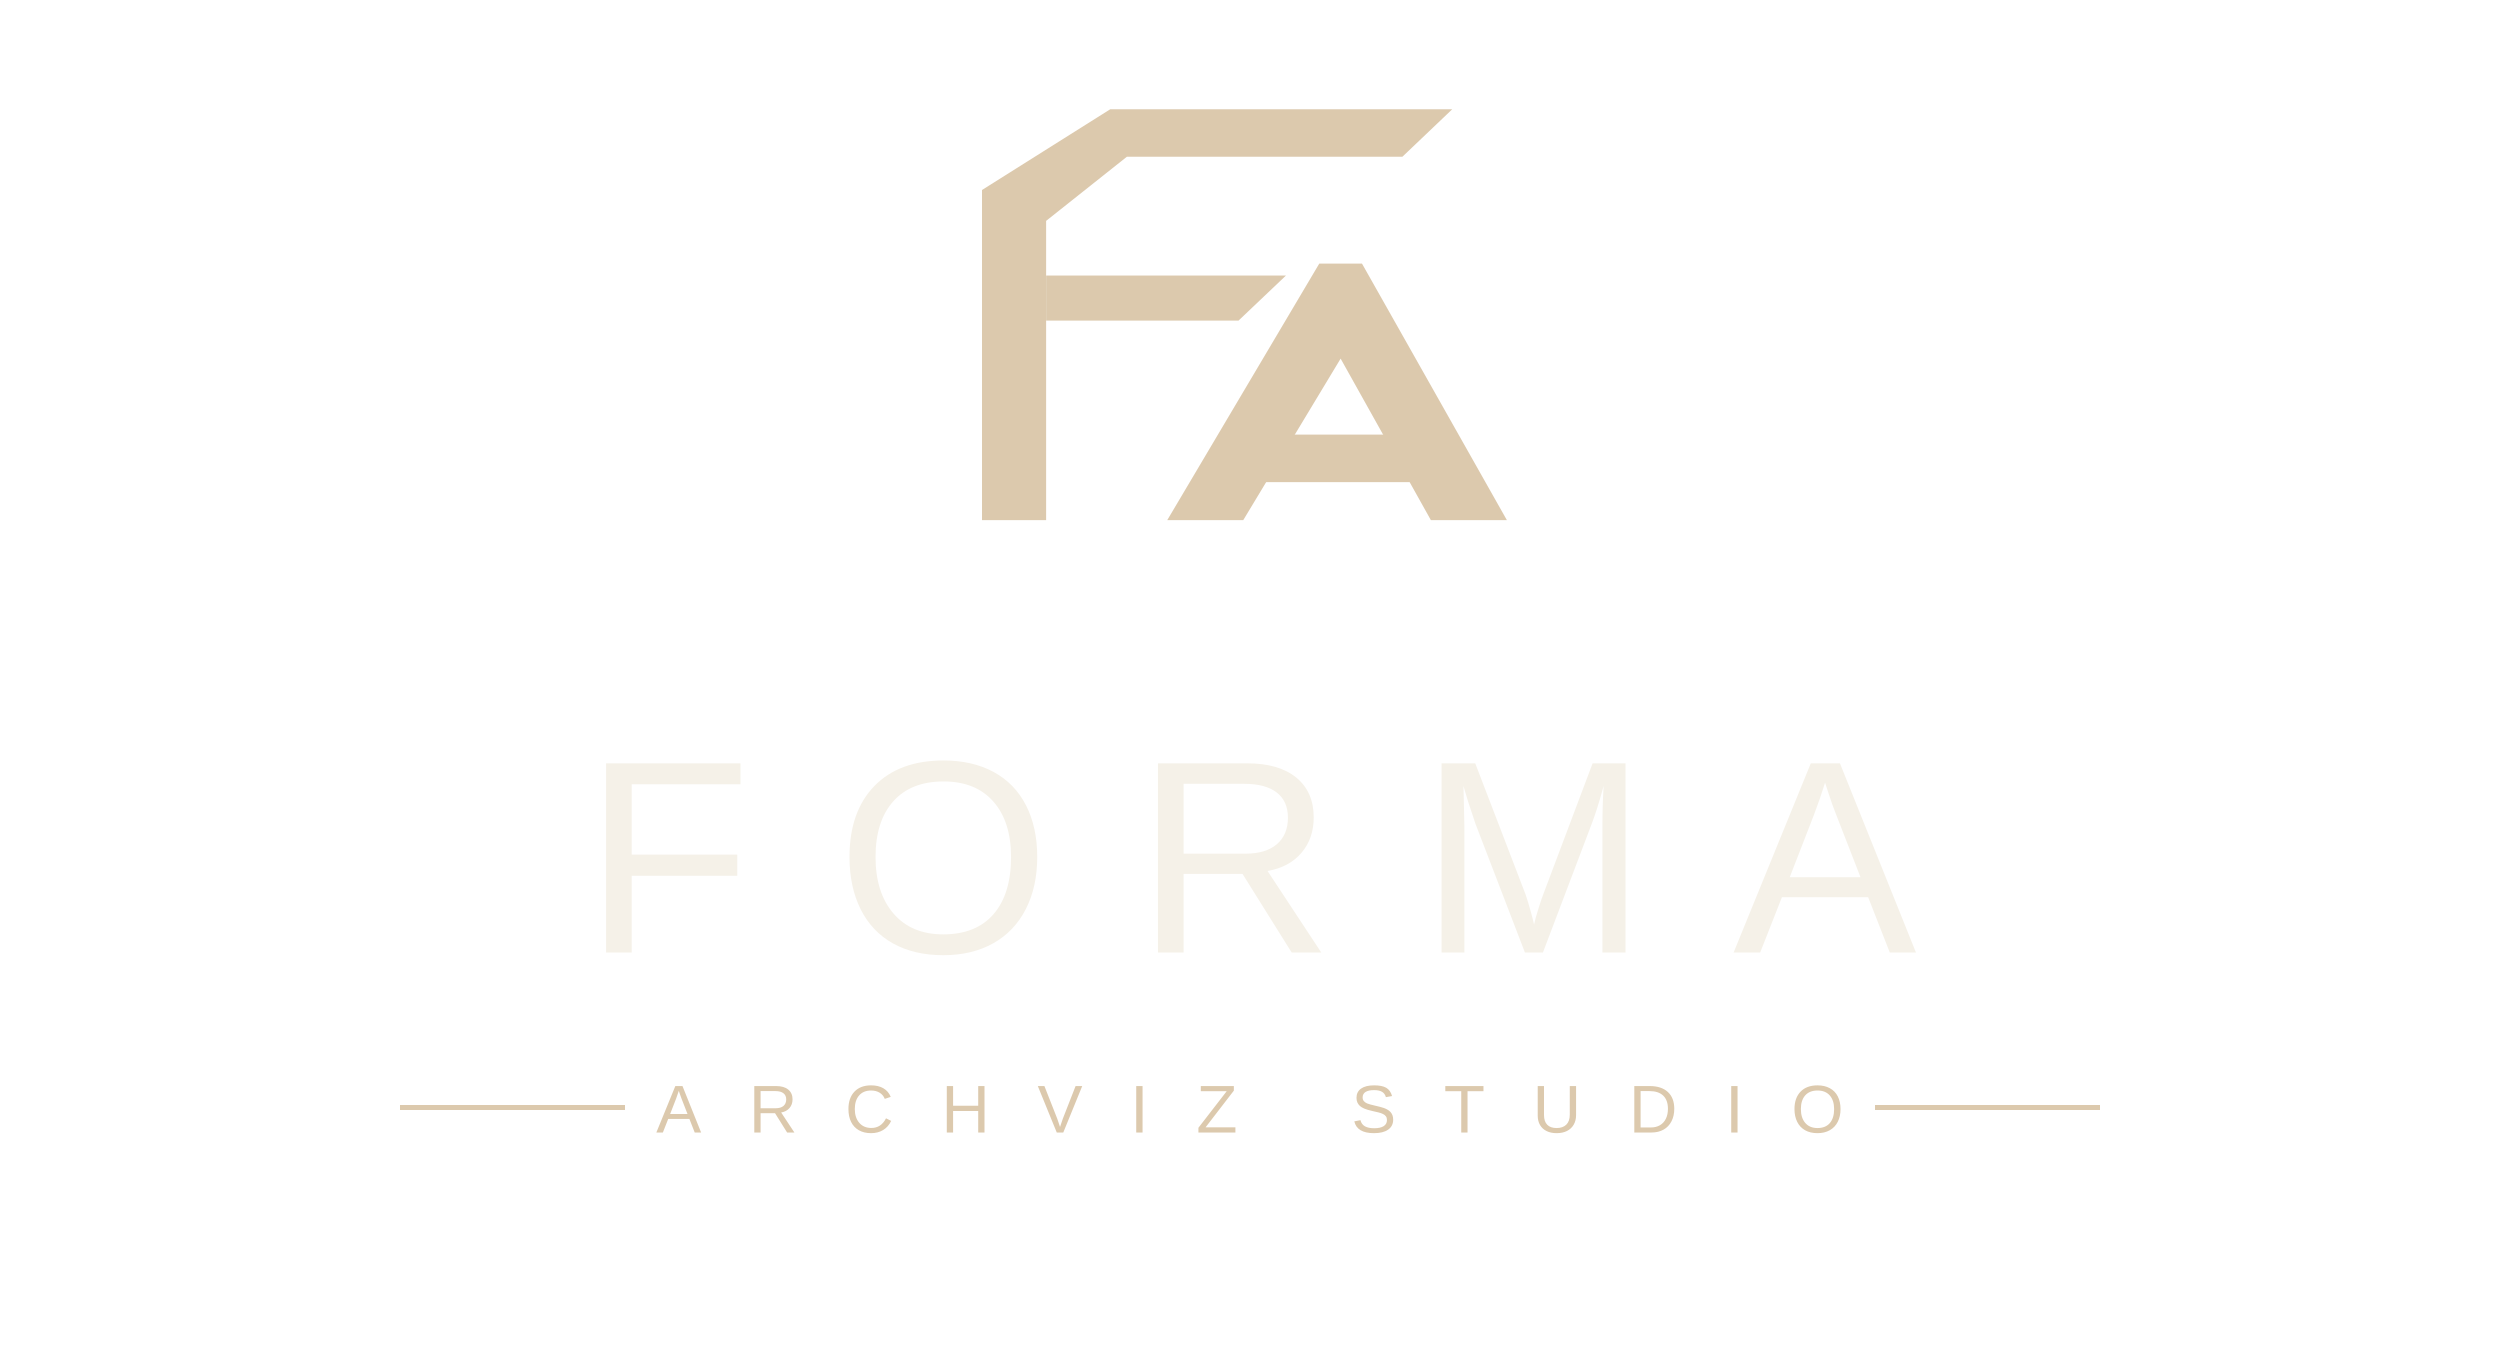
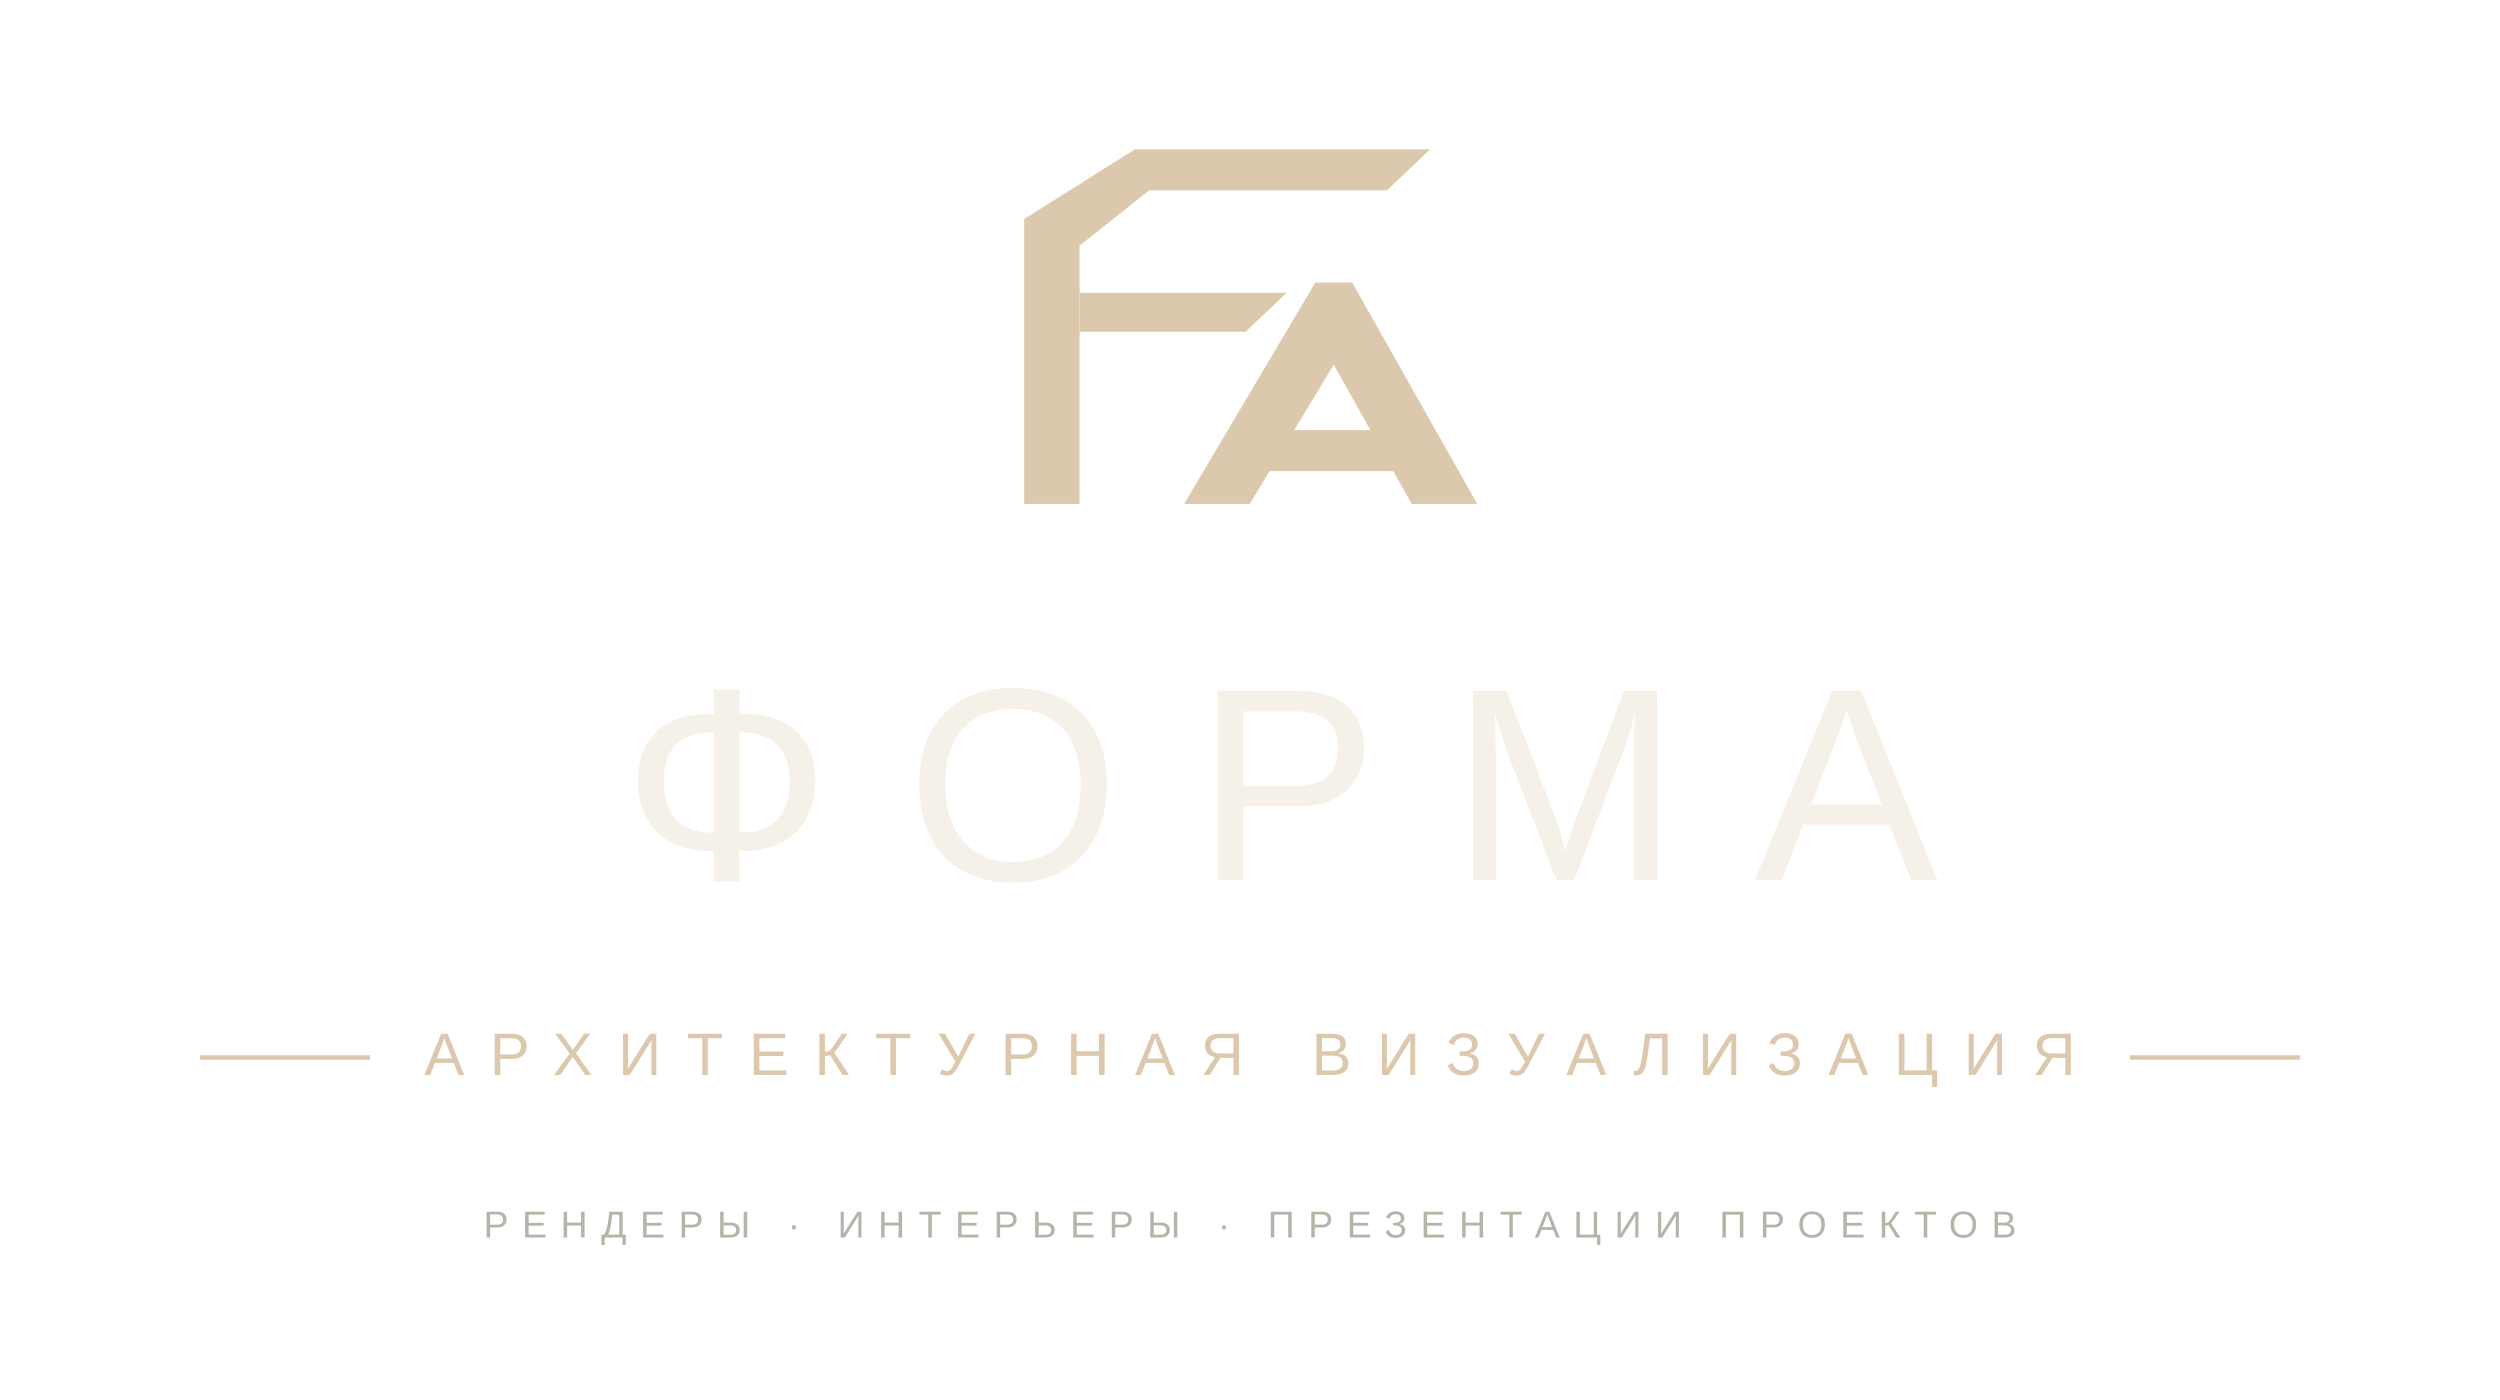
- <svg xmlns="http://www.w3.org/2000/svg" viewBox="0 0 1000 540" role="img" aria-labelledby="title">
-   <g fill="#DCC9AD" transform="translate(370 0) scale(.95)">
-     <path d="M24 80 78 46H222l-21 20H85L51 93v126H24Z" />
-     <path d="M51 116h101l-20 19H51Z" />
-     <path d="m102 219 64-108h18l61 108h-32l-38-68-41 68Z" />
-     <path d="M140 183h65l11 20h-88Z" />
+ <svg xmlns="http://www.w3.org/2000/svg" viewBox="0 0 1000 560" role="img" aria-labelledby="title desc">
+   <g transform="translate(390 22) scale(.82)">
+     <g fill="#DCC9AD">
+       <path d="M24 80 78 46H222l-21 20H85L51 93v126H24Z" />
+       <path d="M51 116h101l-20 19H51Z" />
+       <path d="m102 219 64-108h18l61 108h-32l-38-68-41 68Z" />
+       <path d="M140 183h65l11 20h-88Z" />
+     </g>
  </g>
-   <g text-anchor="middle" fill="#F5F1E8">
-     <text x="500" y="381" font-family="Helvetica Neue, Arial, sans-serif" font-weight="300" letter-spacing="34" font-size="110">FORMA</text>
-     <text x="500" y="453" font-family="Helvetica Neue, Arial, sans-serif" font-weight="400" letter-spacing="19" font-size="27" fill="#DCC9AD">ARCHVIZ STUDIO</text>
+   <g fill="#F5F1E8" text-anchor="middle" font-family="Manrope, 'Helvetica Neue', Arial, sans-serif">
+     <text x="512" y="352" font-size="110" font-weight="400" letter-spacing="30">ФОРМА</text>
+     <text x="500" y="430" font-size="24" font-weight="500" letter-spacing="10.2" fill="#DCC9AD">АРХИТЕКТУРНАЯ ВИЗУАЛИЗАЦИЯ</text>
+     <text x="500" y="495" font-size="15" font-weight="400" letter-spacing="5.4" fill="#B6B3A9">РЕНДЕРЫ · ИНТЕРЬЕРЫ · ПРЕЗЕНТАЦИИ ПРОЕКТОВ</text>
  </g>
-   <path d="M160 443h90M750 443h90" stroke="#DCC9AD" stroke-width="2" />
+   <path d="M80 423H148M852 423H920" stroke="#DCC9AD" stroke-width="1.8" />
</svg>
